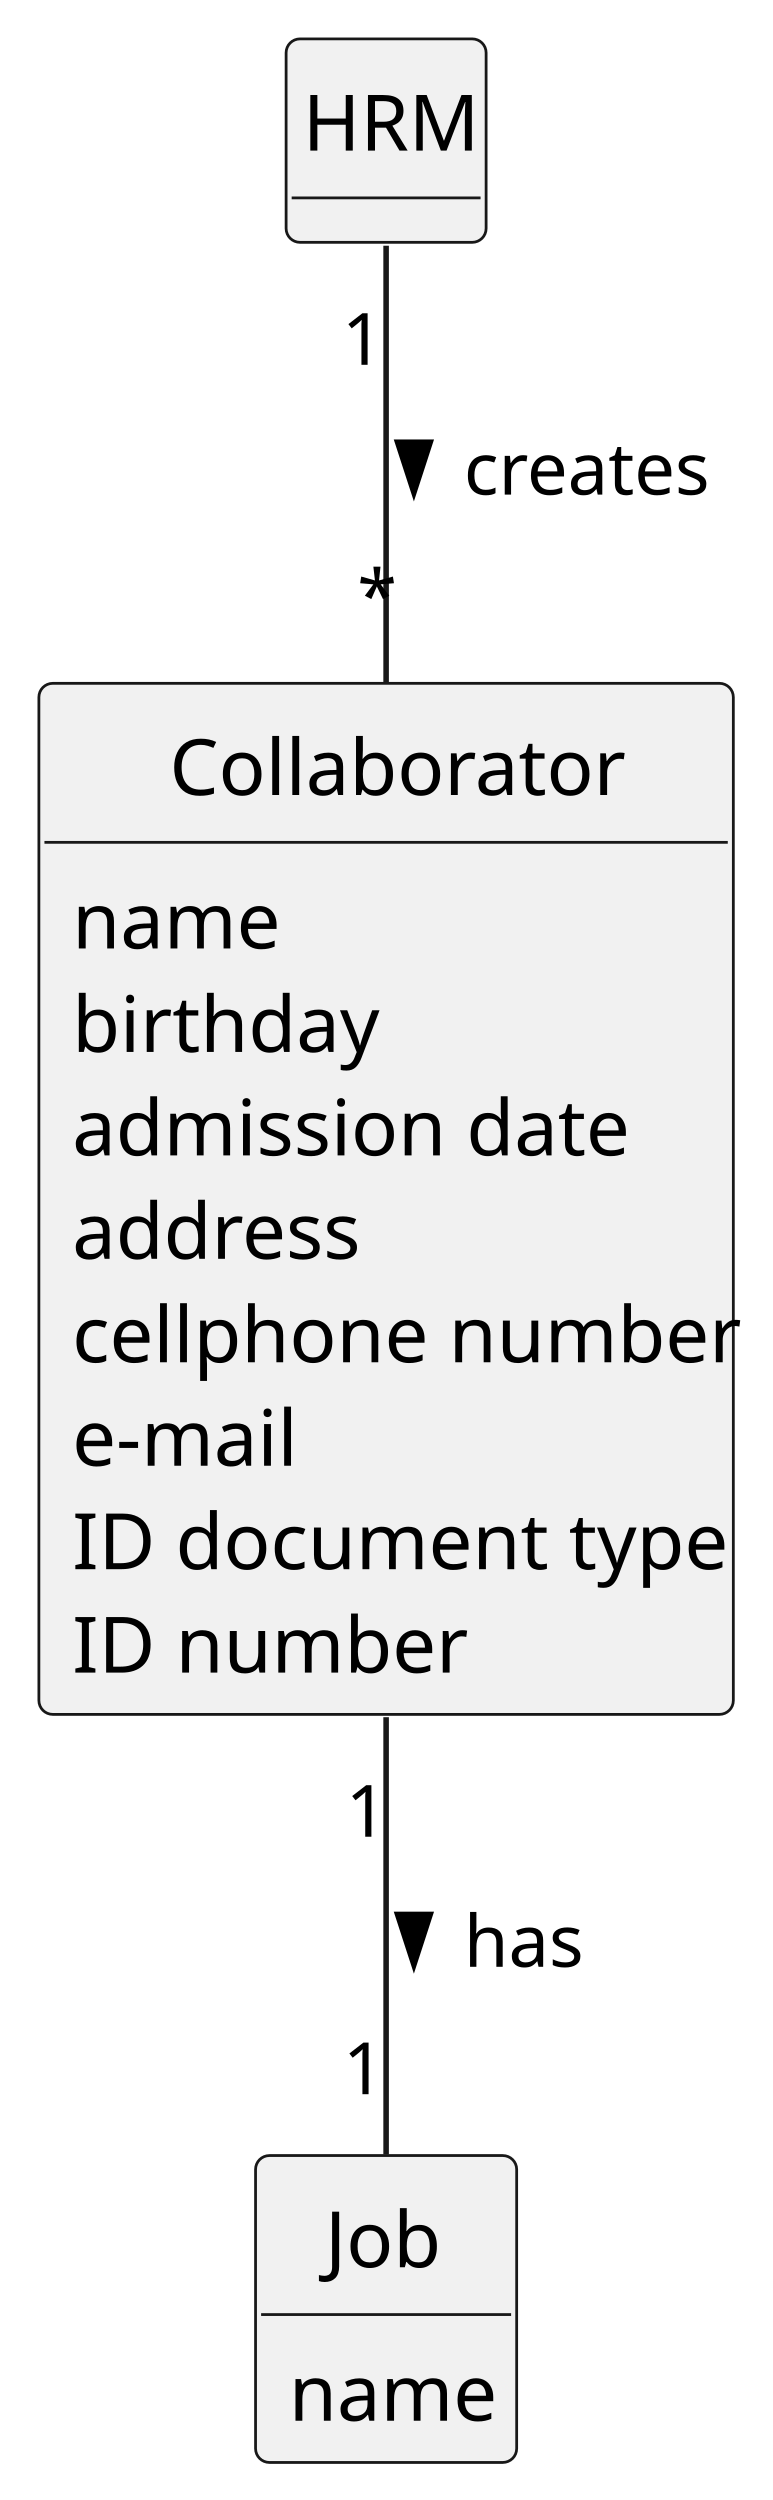
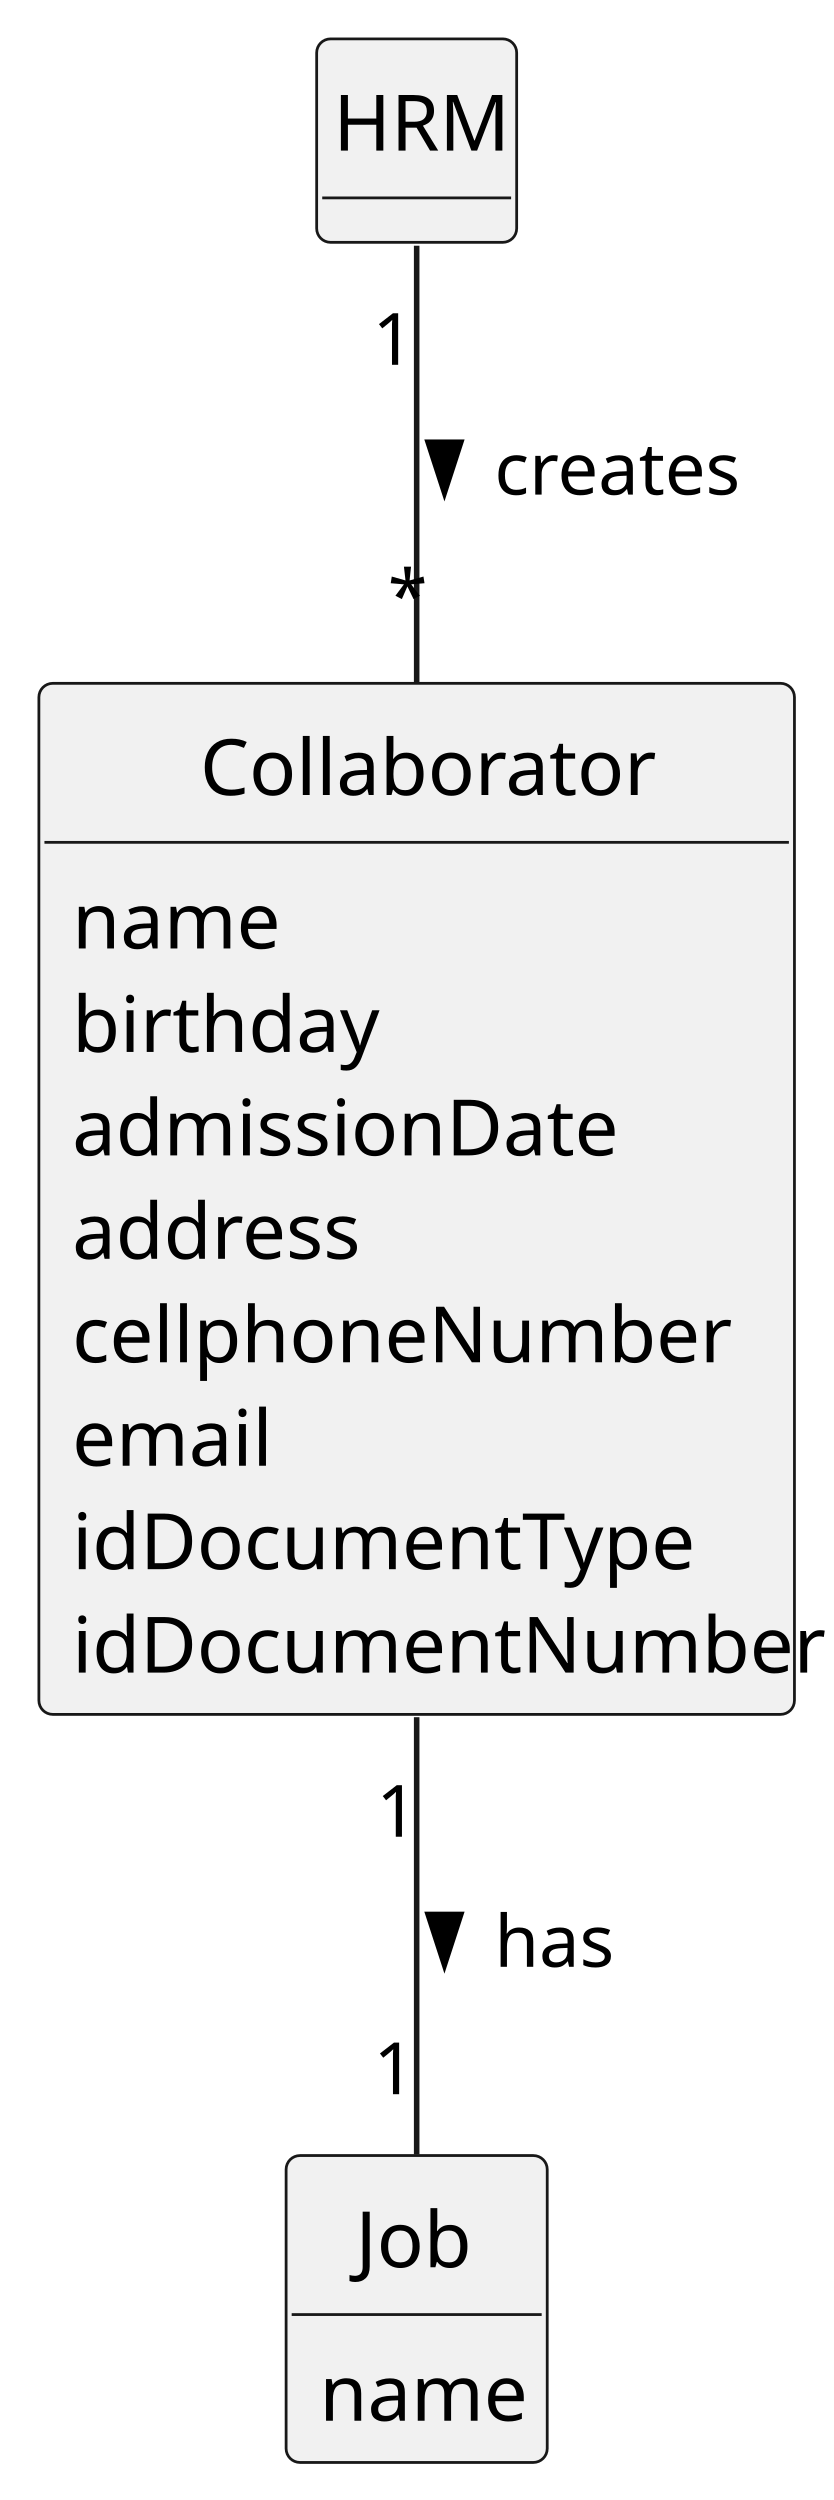
- <svg xmlns="http://www.w3.org/2000/svg" contentStyleType="text/css" height="450px" preserveAspectRatio="none" style="width:139px;height:450px;background:#FFFFFF;" version="1.1" viewBox="0 0 139 450" width="139px" zoomAndPan="magnify">
+ <svg xmlns="http://www.w3.org/2000/svg" contentStyleType="text/css" height="450px" preserveAspectRatio="none" style="width:150px;height:450px;background:#FFFFFF;" version="1.1" viewBox="0 0 150 450" width="150px" zoomAndPan="magnify">
  <defs />
  <g>
    <g id="elem_Collaborator">
-       <rect codeLine="20" fill="#F1F1F1" height="185.59" id="Collaborator" rx="2.5" ry="2.5" style="stroke:#181818;stroke-width:0.5;" width="125" x="7" y="123" />
-       <text fill="#000000" font-family="sans-serif" font-size="14" lengthAdjust="spacing" textLength="78" x="30.5" y="143.107">Collaborator</text>
-       <line style="stroke:#181818;stroke-width:0.5;" x1="8" x2="131" y1="151.621" y2="151.621" />
+       <rect codeLine="20" fill="#F1F1F1" height="185.59" id="Collaborator" rx="2.5" ry="2.5" style="stroke:#181818;stroke-width:0.5;" width="136" x="7" y="123" />
+       <text fill="#000000" font-family="sans-serif" font-size="14" lengthAdjust="spacing" textLength="78" x="36" y="143.107">Collaborator</text>
+       <line style="stroke:#181818;stroke-width:0.5;" x1="8" x2="142" y1="151.621" y2="151.621" />
      <text fill="#000000" font-family="sans-serif" font-size="14" lengthAdjust="spacing" textLength="35" x="13" y="170.728">name</text>
      <text fill="#000000" font-family="sans-serif" font-size="14" lengthAdjust="spacing" textLength="51" x="13" y="189.35">birthday</text>
-       <text fill="#000000" font-family="sans-serif" font-size="14" lengthAdjust="spacing" textLength="95" x="13" y="207.971">admission date</text>
+       <text fill="#000000" font-family="sans-serif" font-size="14" lengthAdjust="spacing" textLength="93" x="13" y="207.971">admissionDate</text>
      <text fill="#000000" font-family="sans-serif" font-size="14" lengthAdjust="spacing" textLength="51" x="13" y="226.592">address</text>
-       <text fill="#000000" font-family="sans-serif" font-size="14" lengthAdjust="spacing" textLength="113" x="13" y="245.213">cellphone number</text>
-       <text fill="#000000" font-family="sans-serif" font-size="14" lengthAdjust="spacing" textLength="38" x="13" y="263.834">e-mail</text>
-       <text fill="#000000" font-family="sans-serif" font-size="14" lengthAdjust="spacing" textLength="110" x="13" y="282.455">ID document type</text>
-       <text fill="#000000" font-family="sans-serif" font-size="14" lengthAdjust="spacing" textLength="65" x="13" y="301.076">ID number</text>
+       <text fill="#000000" font-family="sans-serif" font-size="14" lengthAdjust="spacing" textLength="110" x="13" y="245.213">cellphoneNumber</text>
+       <text fill="#000000" font-family="sans-serif" font-size="14" lengthAdjust="spacing" textLength="33" x="13" y="263.834">email</text>
+       <text fill="#000000" font-family="sans-serif" font-size="14" lengthAdjust="spacing" textLength="107" x="13" y="282.455">idDocumentType</text>
+       <text fill="#000000" font-family="sans-serif" font-size="14" lengthAdjust="spacing" textLength="124" x="13" y="301.076">idDocumentNumber</text>
    </g>
    <g id="elem_HRM">
-       <rect codeLine="32" fill="#F1F1F1" height="36.621" id="HRM" rx="2.5" ry="2.5" style="stroke:#181818;stroke-width:0.5;" width="36" x="51.5" y="7" />
-       <text fill="#000000" font-family="sans-serif" font-size="14" lengthAdjust="spacing" textLength="30" x="54.5" y="27.107">HRM</text>
-       <line style="stroke:#181818;stroke-width:0.5;" x1="52.5" x2="86.5" y1="35.621" y2="35.621" />
+       <rect codeLine="32" fill="#F1F1F1" height="36.621" id="HRM" rx="2.5" ry="2.5" style="stroke:#181818;stroke-width:0.5;" width="36" x="57" y="7" />
+       <text fill="#000000" font-family="sans-serif" font-size="14" lengthAdjust="spacing" textLength="30" x="60" y="27.107">HRM</text>
+       <line style="stroke:#181818;stroke-width:0.5;" x1="58" x2="92" y1="35.621" y2="35.621" />
    </g>
    <g id="elem_Job">
-       <rect codeLine="37" fill="#F1F1F1" height="55.242" id="Job" rx="2.5" ry="2.5" style="stroke:#181818;stroke-width:0.5;" width="47" x="46" y="388" />
-       <text fill="#000000" font-family="sans-serif" font-size="14" lengthAdjust="spacing" textLength="22" x="58.5" y="408.107">Job</text>
-       <line style="stroke:#181818;stroke-width:0.5;" x1="47" x2="92" y1="416.621" y2="416.621" />
-       <text fill="#000000" font-family="sans-serif" font-size="14" lengthAdjust="spacing" textLength="35" x="52" y="435.728">name</text>
+       <rect codeLine="37" fill="#F1F1F1" height="55.242" id="Job" rx="2.5" ry="2.5" style="stroke:#181818;stroke-width:0.5;" width="47" x="51.5" y="388" />
+       <text fill="#000000" font-family="sans-serif" font-size="14" lengthAdjust="spacing" textLength="22" x="64" y="408.107">Job</text>
+       <line style="stroke:#181818;stroke-width:0.5;" x1="52.5" x2="97.5" y1="416.621" y2="416.621" />
+       <text fill="#000000" font-family="sans-serif" font-size="14" lengthAdjust="spacing" textLength="35" x="57.5" y="435.728">name</text>
    </g>
    <g id="link_HRM_Collaborator">
-       <path codeLine="43" d="M69.5,44.23 C69.5,62.66 69.5,92.93 69.5,122.91 " fill="none" id="HRM-Collaborator" style="stroke:#181818;stroke-width:1.0;" />
-       <polygon fill="#000000" points="74.5,88.645,77.439,79.6,71.561,79.6,74.5,88.645" style="stroke:#000000;stroke-width:1.0;" />
-       <text fill="#000000" font-family="sans-serif" font-size="13" lengthAdjust="spacing" textLength="43" x="83.5" y="89.028">creates</text>
-       <text fill="#000000" font-family="sans-serif" font-size="13" lengthAdjust="spacing" textLength="7" x="61.559" y="65.666">1</text>
-       <text fill="#000000" font-family="sans-serif" font-size="13" lengthAdjust="spacing" textLength="5" x="64.301" y="111.871">*</text>
+       <path codeLine="43" d="M75,44.23 C75,62.66 75,92.93 75,122.91 " fill="none" id="HRM-Collaborator" style="stroke:#181818;stroke-width:1.0;" />
+       <polygon fill="#000000" points="80,88.645,82.939,79.6,77.061,79.6,80,88.645" style="stroke:#000000;stroke-width:1.0;" />
+       <text fill="#000000" font-family="sans-serif" font-size="13" lengthAdjust="spacing" textLength="43" x="89" y="89.028">creates</text>
+       <text fill="#000000" font-family="sans-serif" font-size="13" lengthAdjust="spacing" textLength="7" x="67.059" y="65.666">1</text>
+       <text fill="#000000" font-family="sans-serif" font-size="13" lengthAdjust="spacing" textLength="5" x="69.801" y="111.871">*</text>
    </g>
    <g id="link_Collaborator_Job">
-       <path codeLine="45" d="M69.5,309.1 C69.5,337.86 69.5,367.38 69.5,387.83 " fill="none" id="Collaborator-Job" style="stroke:#181818;stroke-width:1.0;" />
-       <polygon fill="#000000" points="74.5,353.646,77.439,344.6,71.561,344.6,74.5,353.646" style="stroke:#000000;stroke-width:1.0;" />
-       <text fill="#000000" font-family="sans-serif" font-size="13" lengthAdjust="spacing" textLength="21" x="83.5" y="354.028">has</text>
-       <text fill="#000000" font-family="sans-serif" font-size="13" lengthAdjust="spacing" textLength="7" x="62.243" y="330.615">1</text>
-       <text fill="#000000" font-family="sans-serif" font-size="13" lengthAdjust="spacing" textLength="7" x="61.734" y="376.952">1</text>
+       <path codeLine="45" d="M75,309.1 C75,337.86 75,367.38 75,387.83 " fill="none" id="Collaborator-Job" style="stroke:#181818;stroke-width:1.0;" />
+       <polygon fill="#000000" points="80,353.646,82.939,344.6,77.061,344.6,80,353.646" style="stroke:#000000;stroke-width:1.0;" />
+       <text fill="#000000" font-family="sans-serif" font-size="13" lengthAdjust="spacing" textLength="21" x="89" y="354.028">has</text>
+       <text fill="#000000" font-family="sans-serif" font-size="13" lengthAdjust="spacing" textLength="7" x="67.743" y="330.615">1</text>
+       <text fill="#000000" font-family="sans-serif" font-size="13" lengthAdjust="spacing" textLength="7" x="67.234" y="376.952">1</text>
    </g>
  </g>
</svg>
